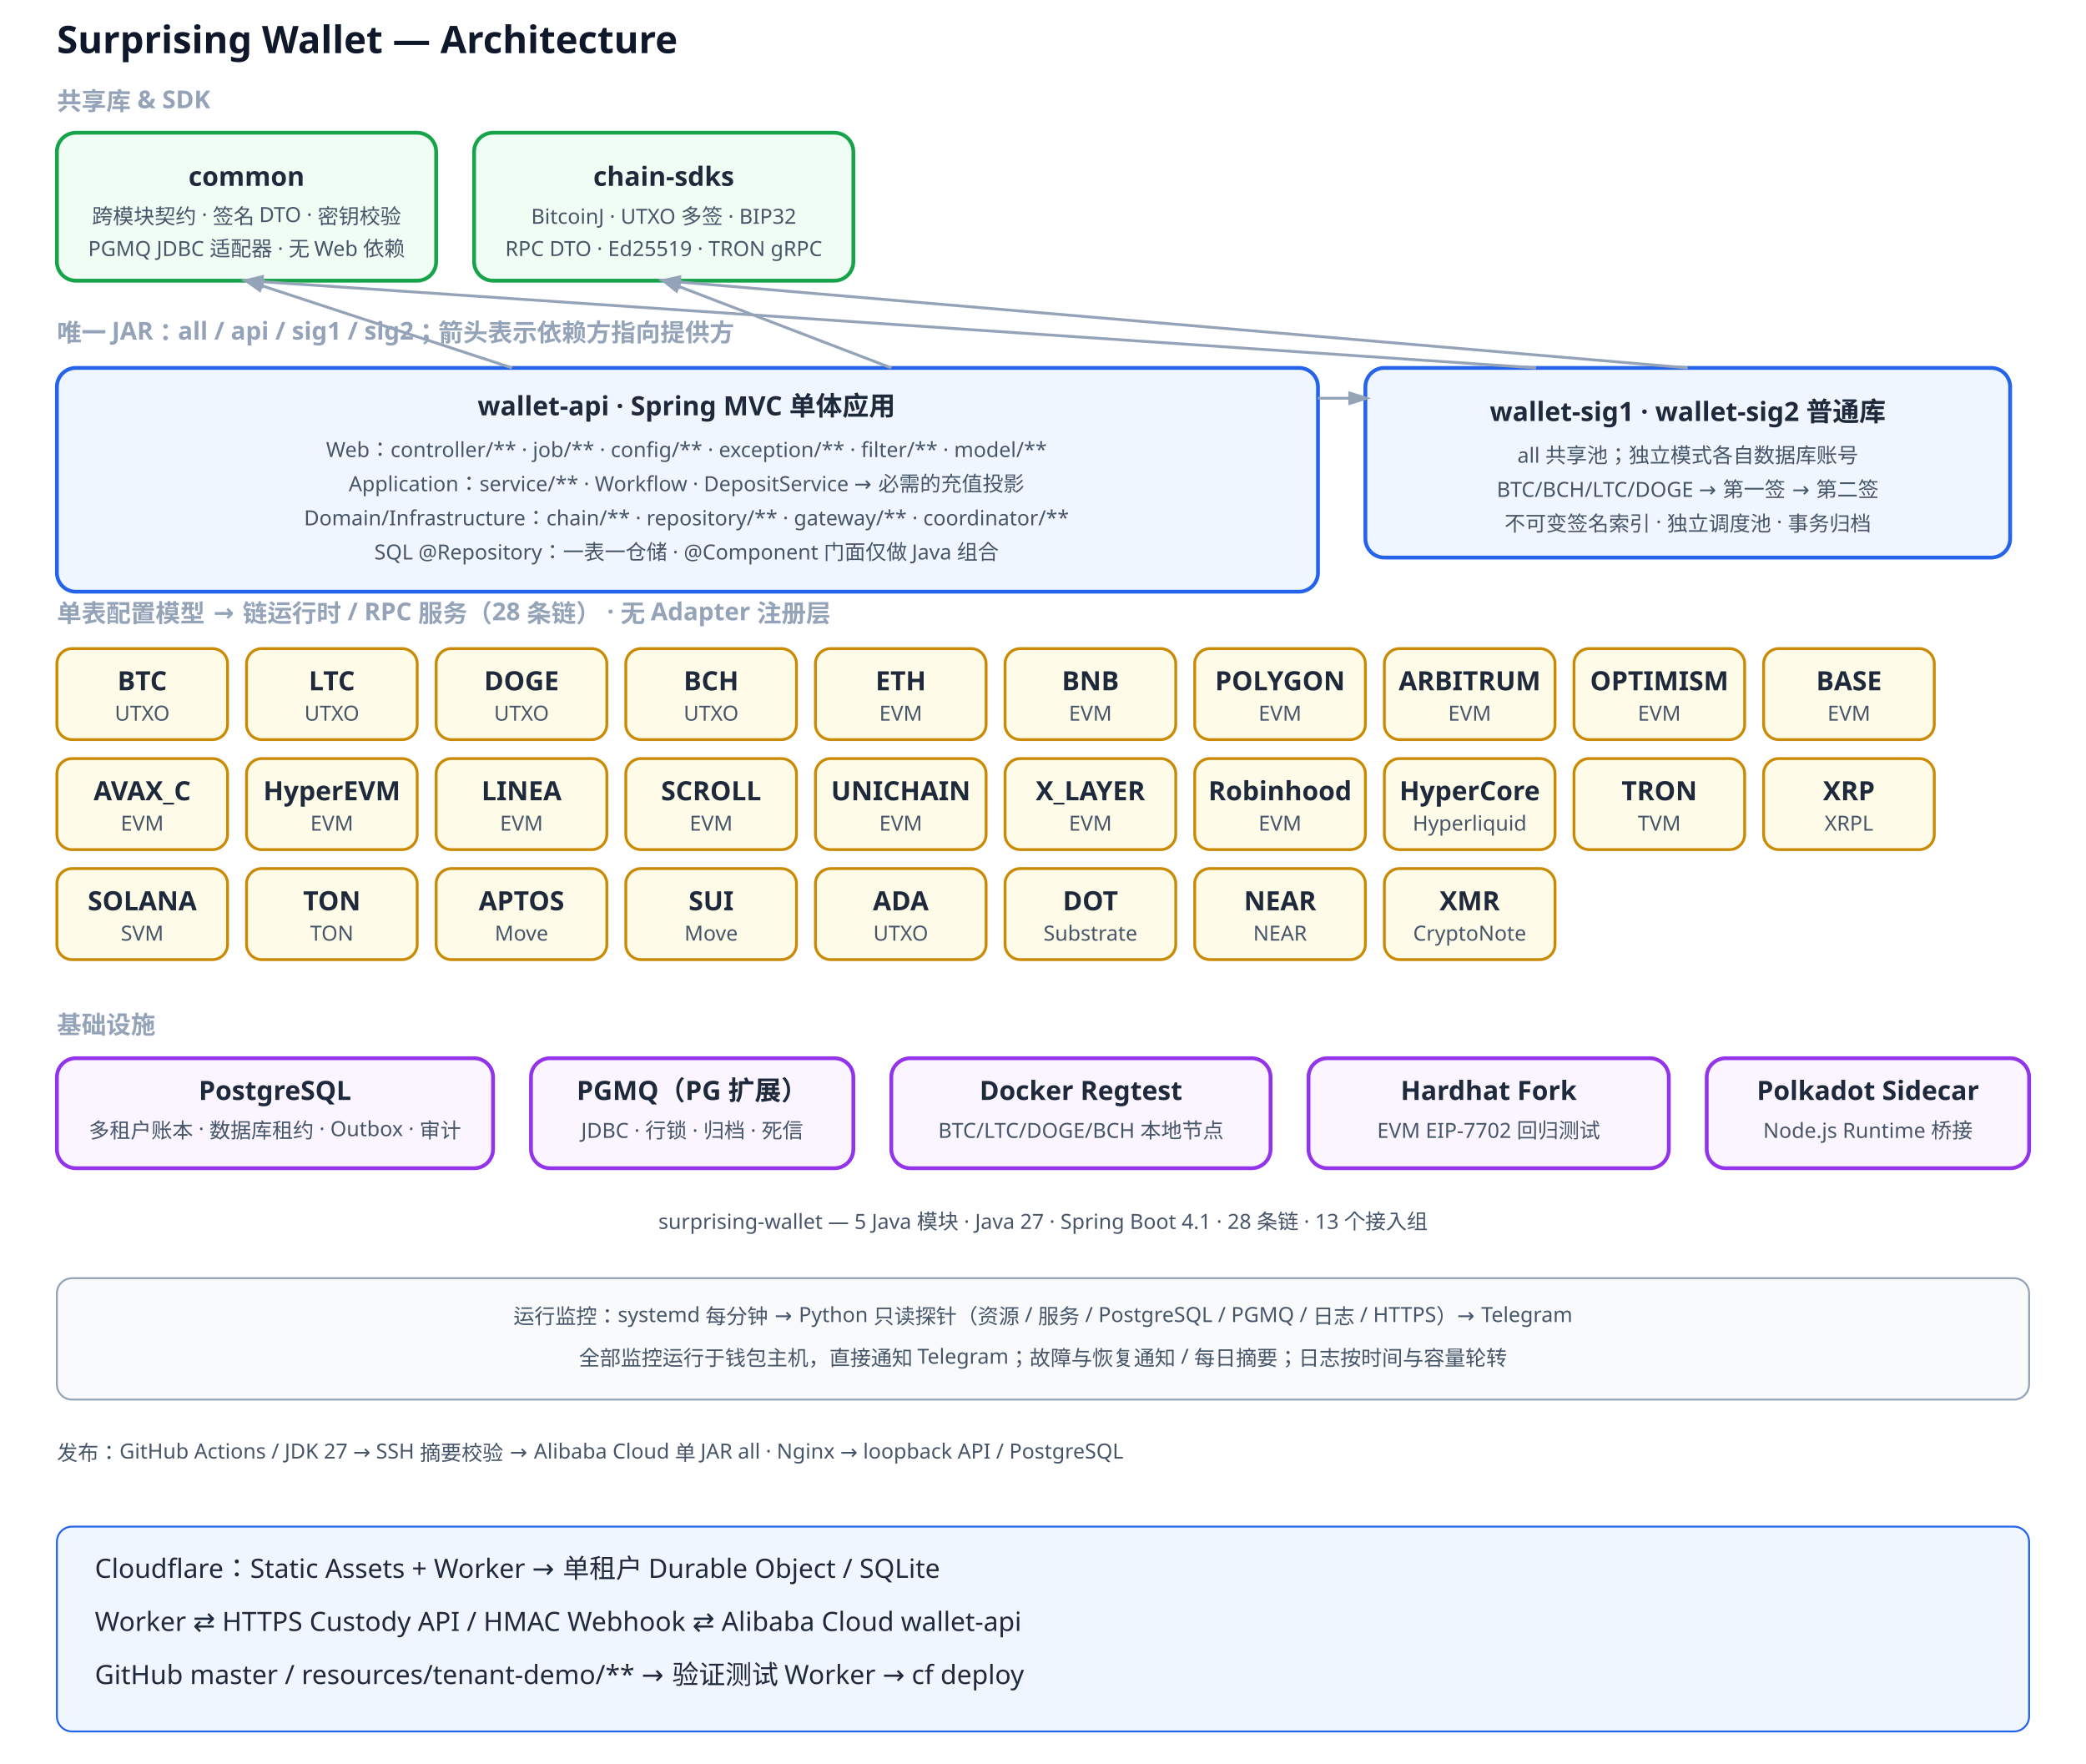
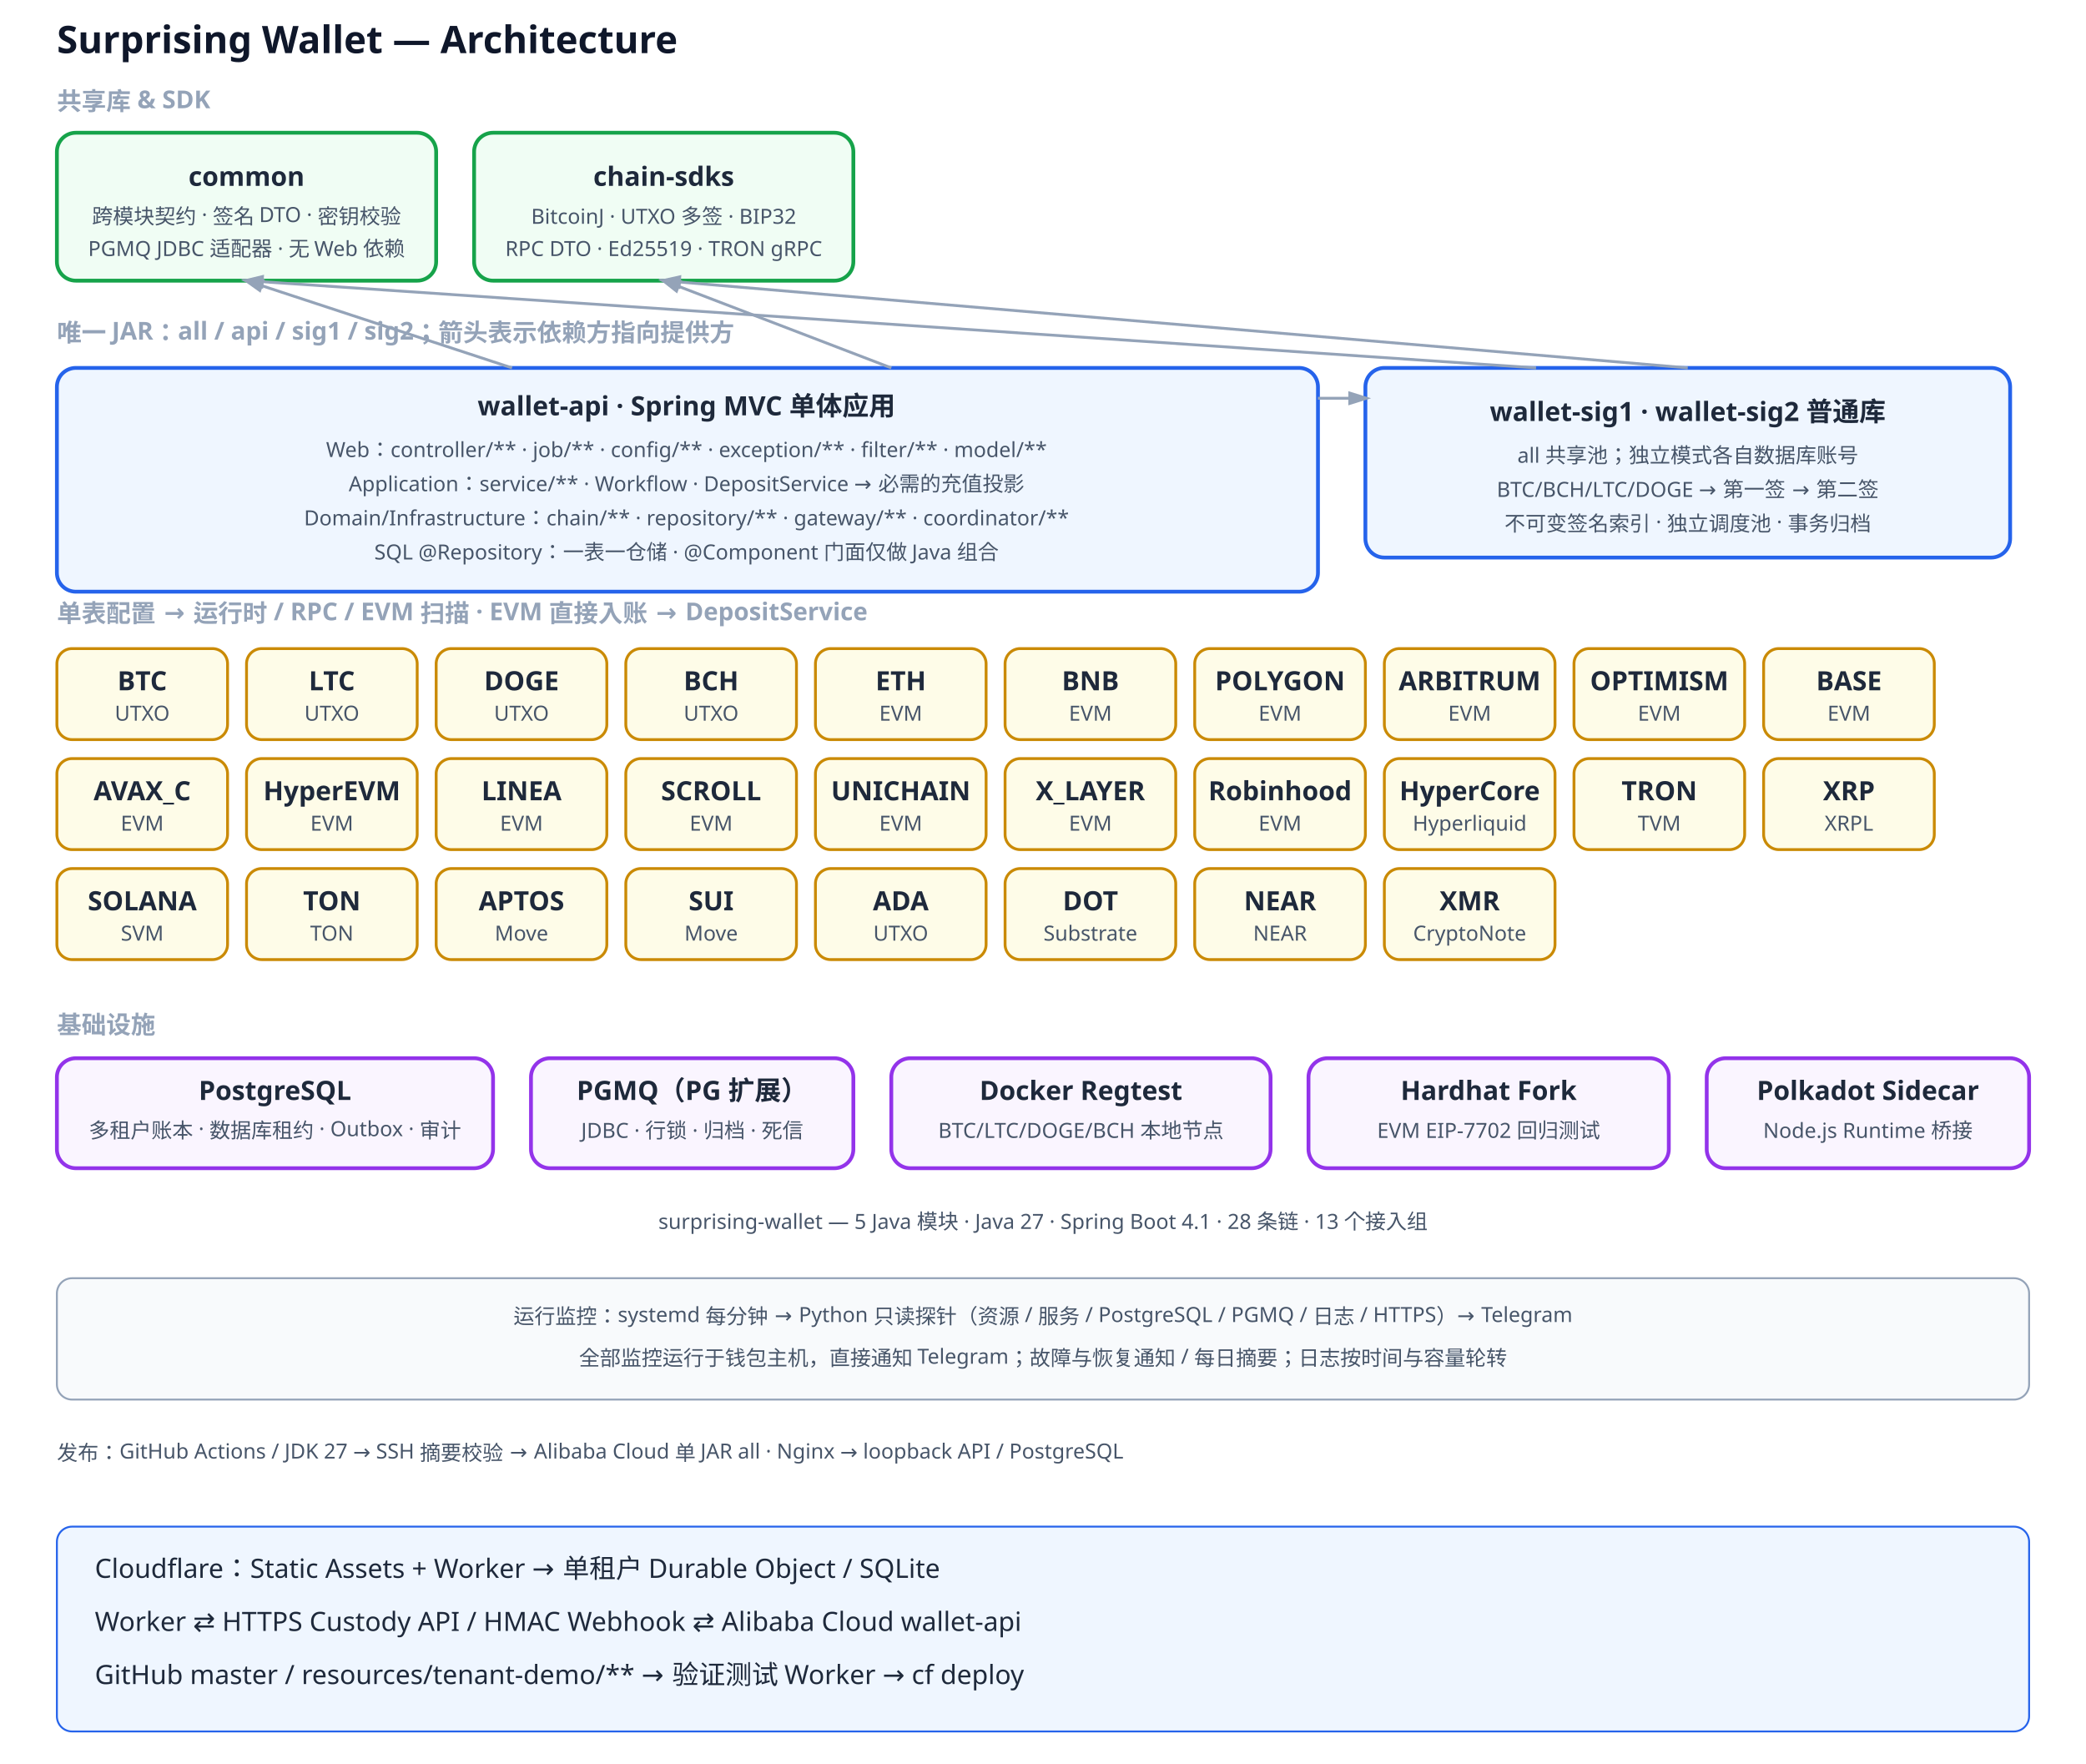
<svg xmlns="http://www.w3.org/2000/svg" width="1100" height="930" viewBox="0 0 1100 930">
  <style>
    .svc   { fill: #eff6ff; stroke: #2563eb; stroke-width: 2; rx: 10; }
    .lib   { fill: #f0fdf4; stroke: #16a34a; stroke-width: 2; rx: 10; }
    .chain { fill: #fefce8; stroke: #ca8a04; stroke-width: 1.5; rx: 8; }
    .infra { fill: #faf5ff; stroke: #9333ea; stroke-width: 2; rx: 10; }
    .label { font: 14px sans-serif; font-weight: 700; fill: #1e293b; }
    .desc  { font: 11px sans-serif; fill: #475569; }
    .title { font: 20px sans-serif; font-weight: 700; fill: #0f172a; }
    .sep   { font: 13px sans-serif; font-weight: 600; fill: #94a3b8; }
    .arrow { stroke: #94a3b8; stroke-width: 1.5; marker-end: url(#arr); }
  </style>
  <defs>
    <marker id="arr" markerWidth="8" markerHeight="8" refX="6" refY="2.5" orient="auto" markerUnits="strokeWidth">
      <path d="M0,0 L0,5 L8,2.5 z" fill="#94a3b8" />
    </marker>
  </defs>
  <text x="30" y="28" class="title">Surprising Wallet —  Architecture</text>
  <text x="30" y="58" class="sep"> 共享库 &amp; SDK</text>
  <rect x="30" y="70" width="200" height="78" class="lib" />
  <text x="130" y="98" text-anchor="middle" class="label">common</text>
  <text x="130" y="118" text-anchor="middle" class="desc">跨模块契约 · 签名 DTO · 密钥校验</text>
  <text x="130" y="135" text-anchor="middle" class="desc">PGMQ JDBC 适配器 · 无 Web 依赖</text>
  <rect x="250" y="70" width="200" height="78" class="lib" />
  <text x="350" y="98" text-anchor="middle" class="label">chain-sdks</text>
  <text x="350" y="118" text-anchor="middle" class="desc">BitcoinJ · UTXO 多签 · BIP32</text>
  <text x="350" y="135" text-anchor="middle" class="desc">RPC DTO · Ed25519 · TRON gRPC</text>
  <text x="30" y="180" class="sep"> 唯一 JAR：all / api / sig1 / sig2；箭头表示依赖方指向提供方</text>
  <rect x="30" y="194" width="665" height="118" class="svc" />
  <text x="362" y="219" text-anchor="middle" class="label">wallet-api · Spring MVC 单体应用</text>
  <text x="362" y="241" text-anchor="middle" class="desc">Web：controller/** · job/** · config/** · exception/** · filter/** · model/**</text>
  <text x="362" y="259" text-anchor="middle" class="desc">Application：service/** · Workflow · DepositService → 必需的充值投影</text>
  <text x="362" y="277" text-anchor="middle" class="desc">Domain/Infrastructure：chain/** · repository/** · gateway/** · coordinator/**</text>
  <text x="362" y="295" text-anchor="middle" class="desc">SQL @Repository：一表一仓储 · @Component 门面仅做 Java 组合</text>
  <rect x="720" y="194" width="340" height="100" class="svc" />
  <text x="890" y="222" text-anchor="middle" class="label">wallet-sig1 · wallet-sig2 普通库</text>
  <text x="890" y="244" text-anchor="middle" class="desc">all 共享池；独立模式各自数据库账号</text>
  <text x="890" y="262" text-anchor="middle" class="desc">BTC/BCH/LTC/DOGE → 第一签 → 第二签</text>
  <text x="890" y="280" text-anchor="middle" class="desc">不可变签名索引 · 独立调度池 · 事务归档</text>
  <line x1="695" y1="210" x2="720" y2="210" class="arrow" />
  <line x1="270" y1="194" x2="130" y2="148" class="arrow" />
  <line x1="470" y1="194" x2="350" y2="148" class="arrow" />
  <line x1="810" y1="194" x2="130" y2="148" class="arrow" />
  <line x1="890" y1="194" x2="350" y2="148" class="arrow" />
-   <text x="30" y="328" class="sep"> 单表配置模型 → 链运行时 / RPC 服务（28 条链） · 无 Adapter 注册层</text>
+   <text x="30" y="328" class="sep"> 单表配置 → 运行时 / RPC / EVM 扫描 · EVM 直接入账 → DepositService</text>
  <rect x="30" y="342" width="90" height="48" class="chain" />
  <text x="75" y="364" text-anchor="middle" class="label">BTC</text>
  <text x="75" y="380" text-anchor="middle" class="desc">UTXO</text>
  <rect x="130" y="342" width="90" height="48" class="chain" />
  <text x="175" y="364" text-anchor="middle" class="label">LTC</text>
  <text x="175" y="380" text-anchor="middle" class="desc">UTXO</text>
  <rect x="230" y="342" width="90" height="48" class="chain" />
  <text x="275" y="364" text-anchor="middle" class="label">DOGE</text>
  <text x="275" y="380" text-anchor="middle" class="desc">UTXO</text>
  <rect x="330" y="342" width="90" height="48" class="chain" />
  <text x="375" y="364" text-anchor="middle" class="label">BCH</text>
  <text x="375" y="380" text-anchor="middle" class="desc">UTXO</text>
  <rect x="430" y="342" width="90" height="48" class="chain" />
  <text x="475" y="364" text-anchor="middle" class="label">ETH</text>
  <text x="475" y="380" text-anchor="middle" class="desc">EVM</text>
  <rect x="530" y="342" width="90" height="48" class="chain" />
  <text x="575" y="364" text-anchor="middle" class="label">BNB</text>
  <text x="575" y="380" text-anchor="middle" class="desc">EVM</text>
  <rect x="630" y="342" width="90" height="48" class="chain" />
  <text x="675" y="364" text-anchor="middle" class="label">POLYGON</text>
  <text x="675" y="380" text-anchor="middle" class="desc">EVM</text>
  <rect x="730" y="342" width="90" height="48" class="chain" />
  <text x="775" y="364" text-anchor="middle" class="label">ARBITRUM</text>
  <text x="775" y="380" text-anchor="middle" class="desc">EVM</text>
  <rect x="830" y="342" width="90" height="48" class="chain" />
  <text x="875" y="364" text-anchor="middle" class="label">OPTIMISM</text>
  <text x="875" y="380" text-anchor="middle" class="desc">EVM</text>
  <rect x="930" y="342" width="90" height="48" class="chain" />
  <text x="975" y="364" text-anchor="middle" class="label">BASE</text>
  <text x="975" y="380" text-anchor="middle" class="desc">EVM</text>
  <rect x="30" y="400" width="90" height="48" class="chain" />
  <text x="75" y="422" text-anchor="middle" class="label">AVAX_C</text>
  <text x="75" y="438" text-anchor="middle" class="desc">EVM</text>
  <rect x="130" y="400" width="90" height="48" class="chain" />
  <text x="175" y="422" text-anchor="middle" class="label">HyperEVM</text>
  <text x="175" y="438" text-anchor="middle" class="desc">EVM</text>
  <rect x="230" y="400" width="90" height="48" class="chain" />
  <text x="275" y="422" text-anchor="middle" class="label">LINEA</text>
  <text x="275" y="438" text-anchor="middle" class="desc">EVM</text>
  <rect x="330" y="400" width="90" height="48" class="chain" />
  <text x="375" y="422" text-anchor="middle" class="label">SCROLL</text>
  <text x="375" y="438" text-anchor="middle" class="desc">EVM</text>
  <rect x="430" y="400" width="90" height="48" class="chain" />
  <text x="475" y="422" text-anchor="middle" class="label">UNICHAIN</text>
  <text x="475" y="438" text-anchor="middle" class="desc">EVM</text>
  <rect x="530" y="400" width="90" height="48" class="chain" />
  <text x="575" y="422" text-anchor="middle" class="label">X_LAYER</text>
  <text x="575" y="438" text-anchor="middle" class="desc">EVM</text>
  <rect x="630" y="400" width="90" height="48" class="chain" />
  <text x="675" y="422" text-anchor="middle" class="label">Robinhood</text>
  <text x="675" y="438" text-anchor="middle" class="desc">EVM</text>
  <rect x="730" y="400" width="90" height="48" class="chain" />
  <text x="775" y="422" text-anchor="middle" class="label">HyperCore</text>
  <text x="775" y="438" text-anchor="middle" class="desc">Hyperliquid</text>
  <rect x="830" y="400" width="90" height="48" class="chain" />
  <text x="875" y="422" text-anchor="middle" class="label">TRON</text>
  <text x="875" y="438" text-anchor="middle" class="desc">TVM</text>
  <rect x="930" y="400" width="90" height="48" class="chain" />
  <text x="975" y="422" text-anchor="middle" class="label">XRP</text>
  <text x="975" y="438" text-anchor="middle" class="desc">XRPL</text>
  <rect x="30" y="458" width="90" height="48" class="chain" />
  <text x="75" y="480" text-anchor="middle" class="label">SOLANA</text>
  <text x="75" y="496" text-anchor="middle" class="desc">SVM</text>
  <rect x="130" y="458" width="90" height="48" class="chain" />
  <text x="175" y="480" text-anchor="middle" class="label">TON</text>
  <text x="175" y="496" text-anchor="middle" class="desc">TON</text>
  <rect x="230" y="458" width="90" height="48" class="chain" />
  <text x="275" y="480" text-anchor="middle" class="label">APTOS</text>
  <text x="275" y="496" text-anchor="middle" class="desc">Move</text>
  <rect x="330" y="458" width="90" height="48" class="chain" />
  <text x="375" y="480" text-anchor="middle" class="label">SUI</text>
  <text x="375" y="496" text-anchor="middle" class="desc">Move</text>
  <rect x="430" y="458" width="90" height="48" class="chain" />
  <text x="475" y="480" text-anchor="middle" class="label">ADA</text>
  <text x="475" y="496" text-anchor="middle" class="desc">UTXO</text>
  <rect x="530" y="458" width="90" height="48" class="chain" />
  <text x="575" y="480" text-anchor="middle" class="label">DOT</text>
  <text x="575" y="496" text-anchor="middle" class="desc">Substrate</text>
  <rect x="630" y="458" width="90" height="48" class="chain" />
  <text x="675" y="480" text-anchor="middle" class="label">NEAR</text>
  <text x="675" y="496" text-anchor="middle" class="desc">NEAR</text>
  <rect x="730" y="458" width="90" height="48" class="chain" />
  <text x="775" y="480" text-anchor="middle" class="label">XMR</text>
  <text x="775" y="496" text-anchor="middle" class="desc">CryptoNote</text>
  <text x="30" y="545" class="sep"> 基础设施</text>
  <rect x="30" y="558" width="230" height="58" class="infra" />
  <text x="145" y="580" text-anchor="middle" class="label">PostgreSQL</text>
  <text x="145" y="600" text-anchor="middle" class="desc">多租户账本 · 数据库租约 · Outbox · 审计</text>
  <rect x="280" y="558" width="170" height="58" class="infra" />
  <text x="365" y="580" text-anchor="middle" class="label">PGMQ（PG 扩展）</text>
  <text x="365" y="600" text-anchor="middle" class="desc">JDBC · 行锁 · 归档 · 死信</text>
  <rect x="470" y="558" width="200" height="58" class="infra" />
  <text x="570" y="580" text-anchor="middle" class="label">Docker Regtest</text>
  <text x="570" y="600" text-anchor="middle" class="desc">BTC/LTC/DOGE/BCH 本地节点</text>
  <rect x="690" y="558" width="190" height="58" class="infra" />
  <text x="785" y="580" text-anchor="middle" class="label">Hardhat Fork</text>
  <text x="785" y="600" text-anchor="middle" class="desc">EVM EIP-7702 回归测试</text>
  <rect x="900" y="558" width="170" height="58" class="infra" />
  <text x="985" y="580" text-anchor="middle" class="label">Polkadot Sidecar</text>
  <text x="985" y="600" text-anchor="middle" class="desc">Node.js Runtime 桥接</text>
  <text x="550" y="648" text-anchor="middle" class="desc" fill="#94a3b8" font-size="11">surprising-wallet — 5 Java 模块 · Java 27 · Spring Boot 4.1 · 28 条链 · 13 个接入组</text>
  <text x="30" y="770" class="desc">发布：GitHub Actions / JDK 27 → SSH 摘要校验 → Alibaba Cloud 单 JAR all · Nginx → loopback API / PostgreSQL</text>
  <rect x="30" y="674" width="1040" height="64" fill="#f8fafc" stroke="#94a3b8" rx="8" />
  <text x="550" y="698" text-anchor="middle" class="desc">运行监控：systemd 每分钟 → Python 只读探针（资源 / 服务 / PostgreSQL / PGMQ / 日志 / HTTPS）→ Telegram</text>
  <text x="550" y="720" text-anchor="middle" class="desc">全部监控运行于钱包主机，直接通知 Telegram；故障与恢复通知 / 每日摘要；日志按时间与容量轮转</text>
  <rect x="30" y="805" width="1040" height="108" rx="8" fill="#eff6ff" stroke="#2563eb" />
  <text x="50" y="832" style="font:14px sans-serif;fill:#1e293b">Cloudflare：Static Assets + Worker → 单租户 Durable Object / SQLite</text>
  <text x="50" y="860" style="font:14px sans-serif;fill:#1e293b">Worker ⇄ HTTPS Custody API / HMAC Webhook ⇄ Alibaba Cloud wallet-api</text>
  <text x="50" y="888" style="font:14px sans-serif;fill:#1e293b">GitHub master / resources/tenant-demo/** → 验证测试 Worker → cf deploy</text>
</svg>
